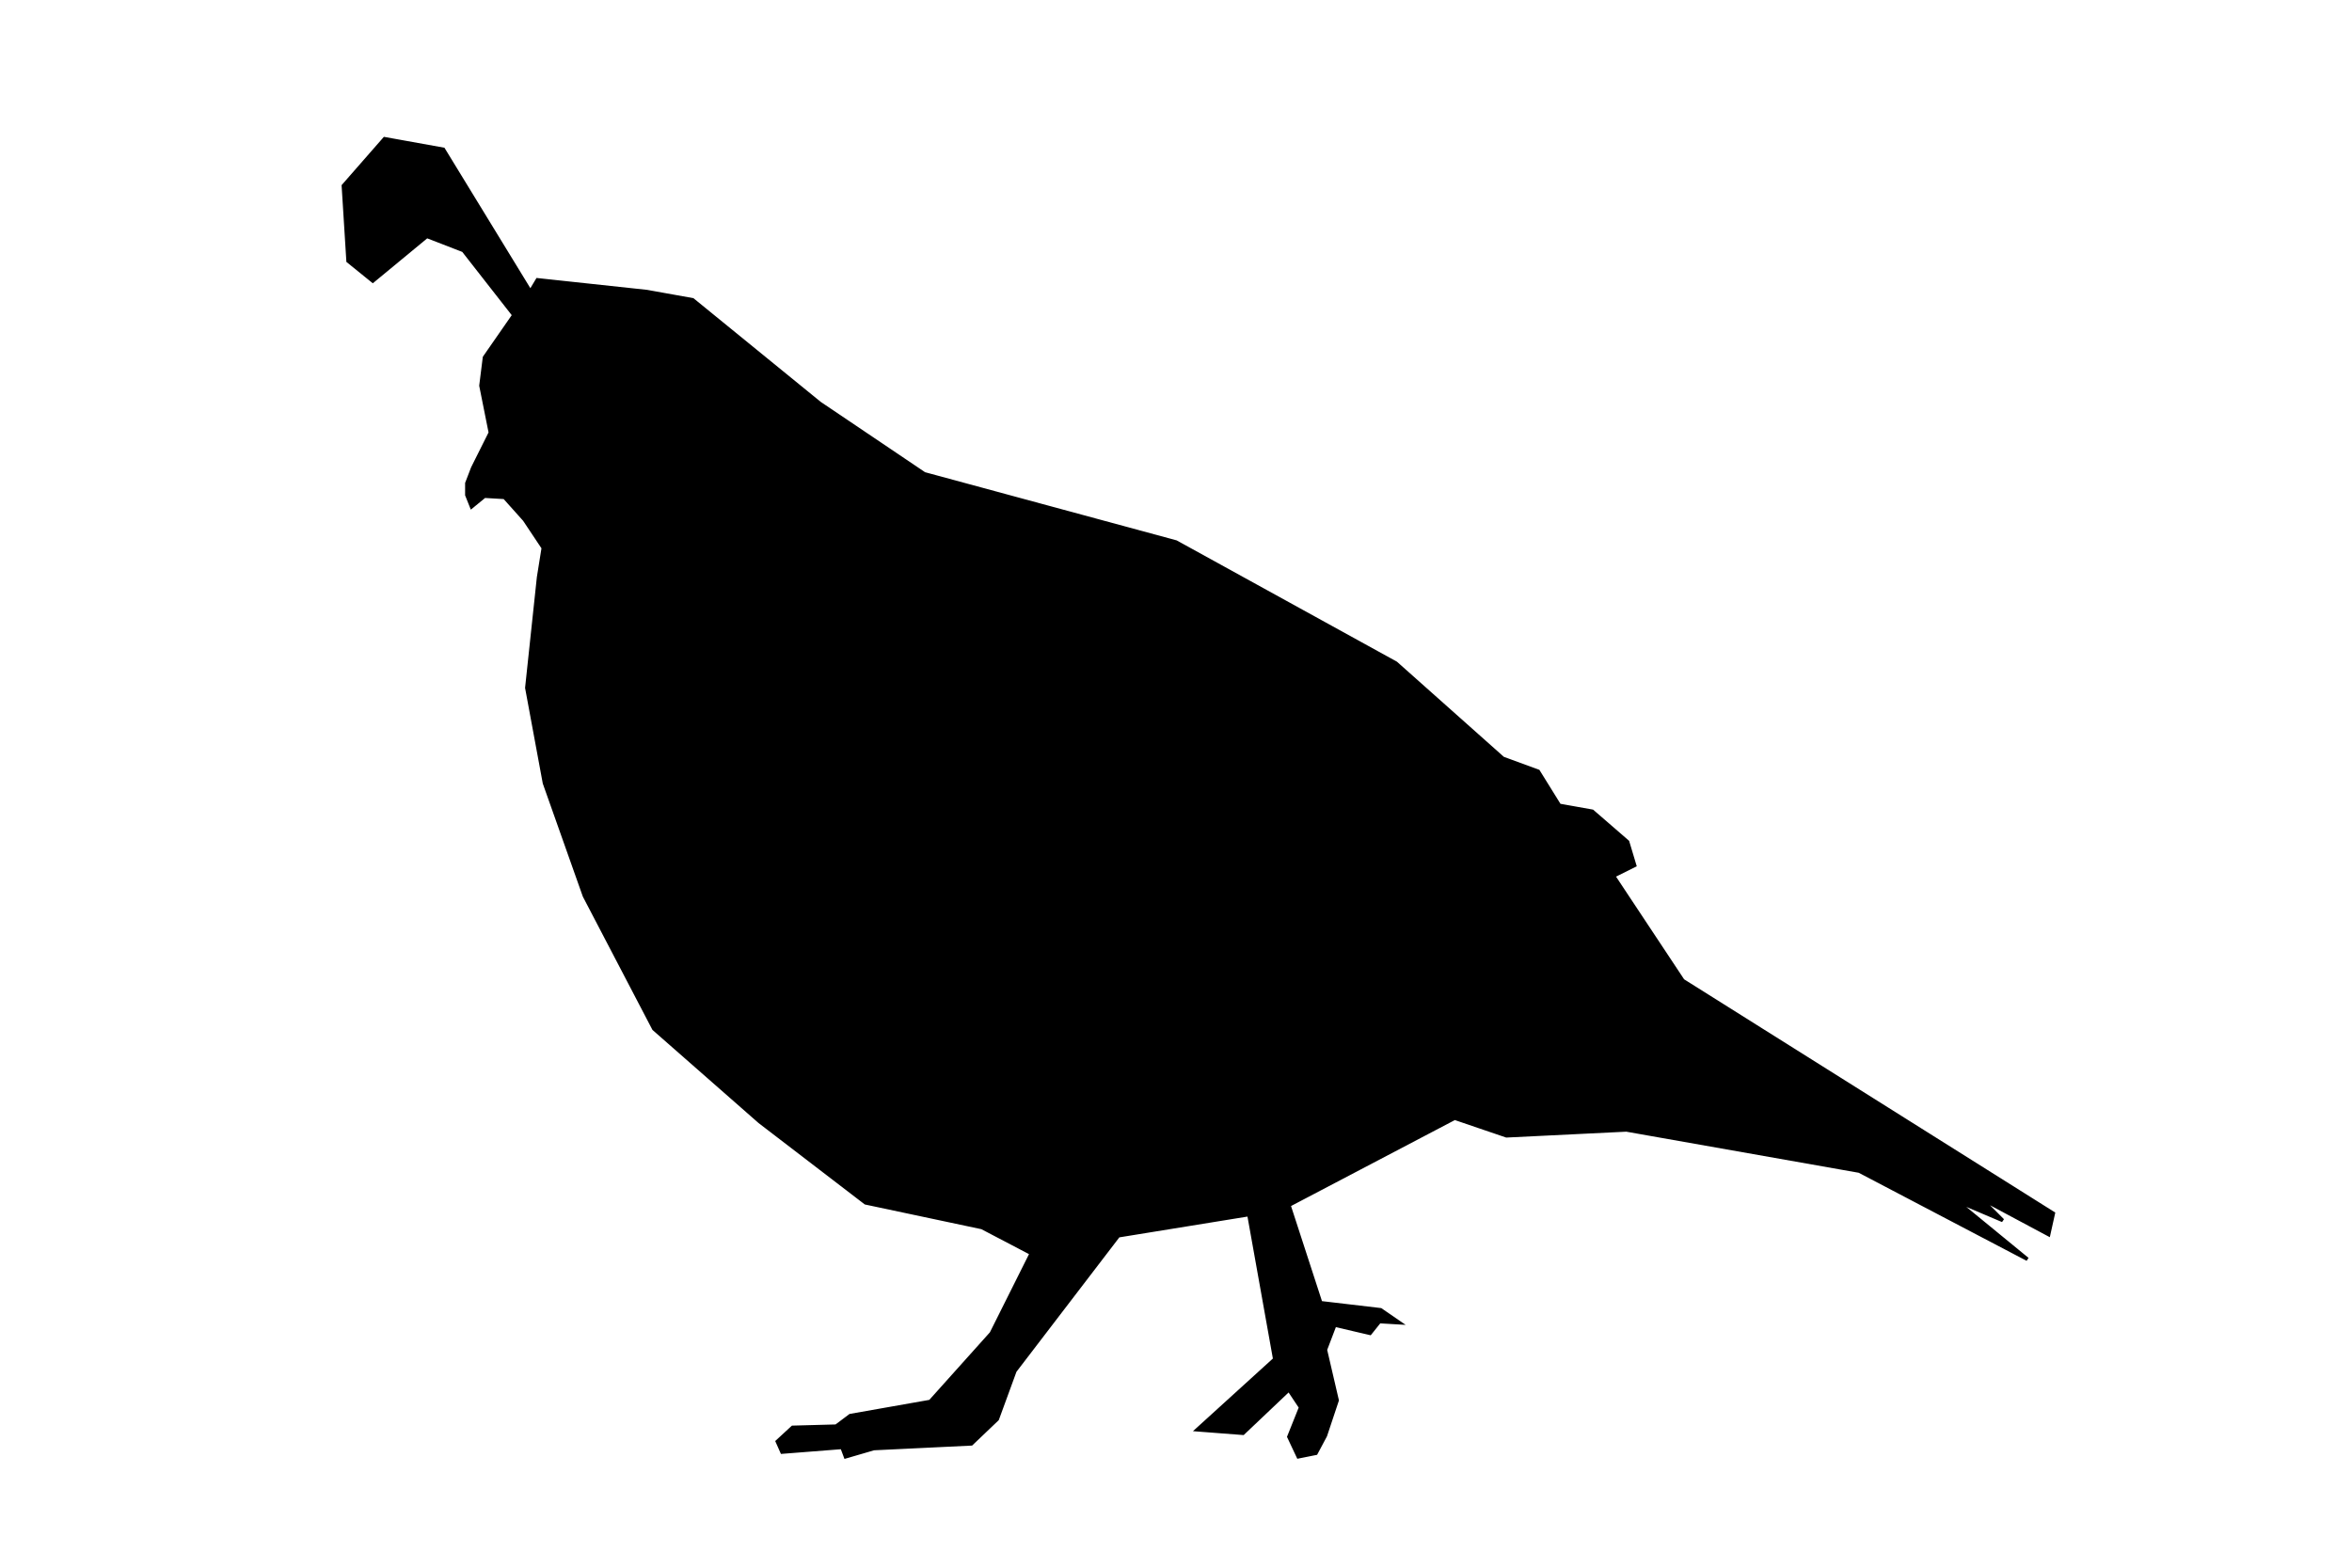
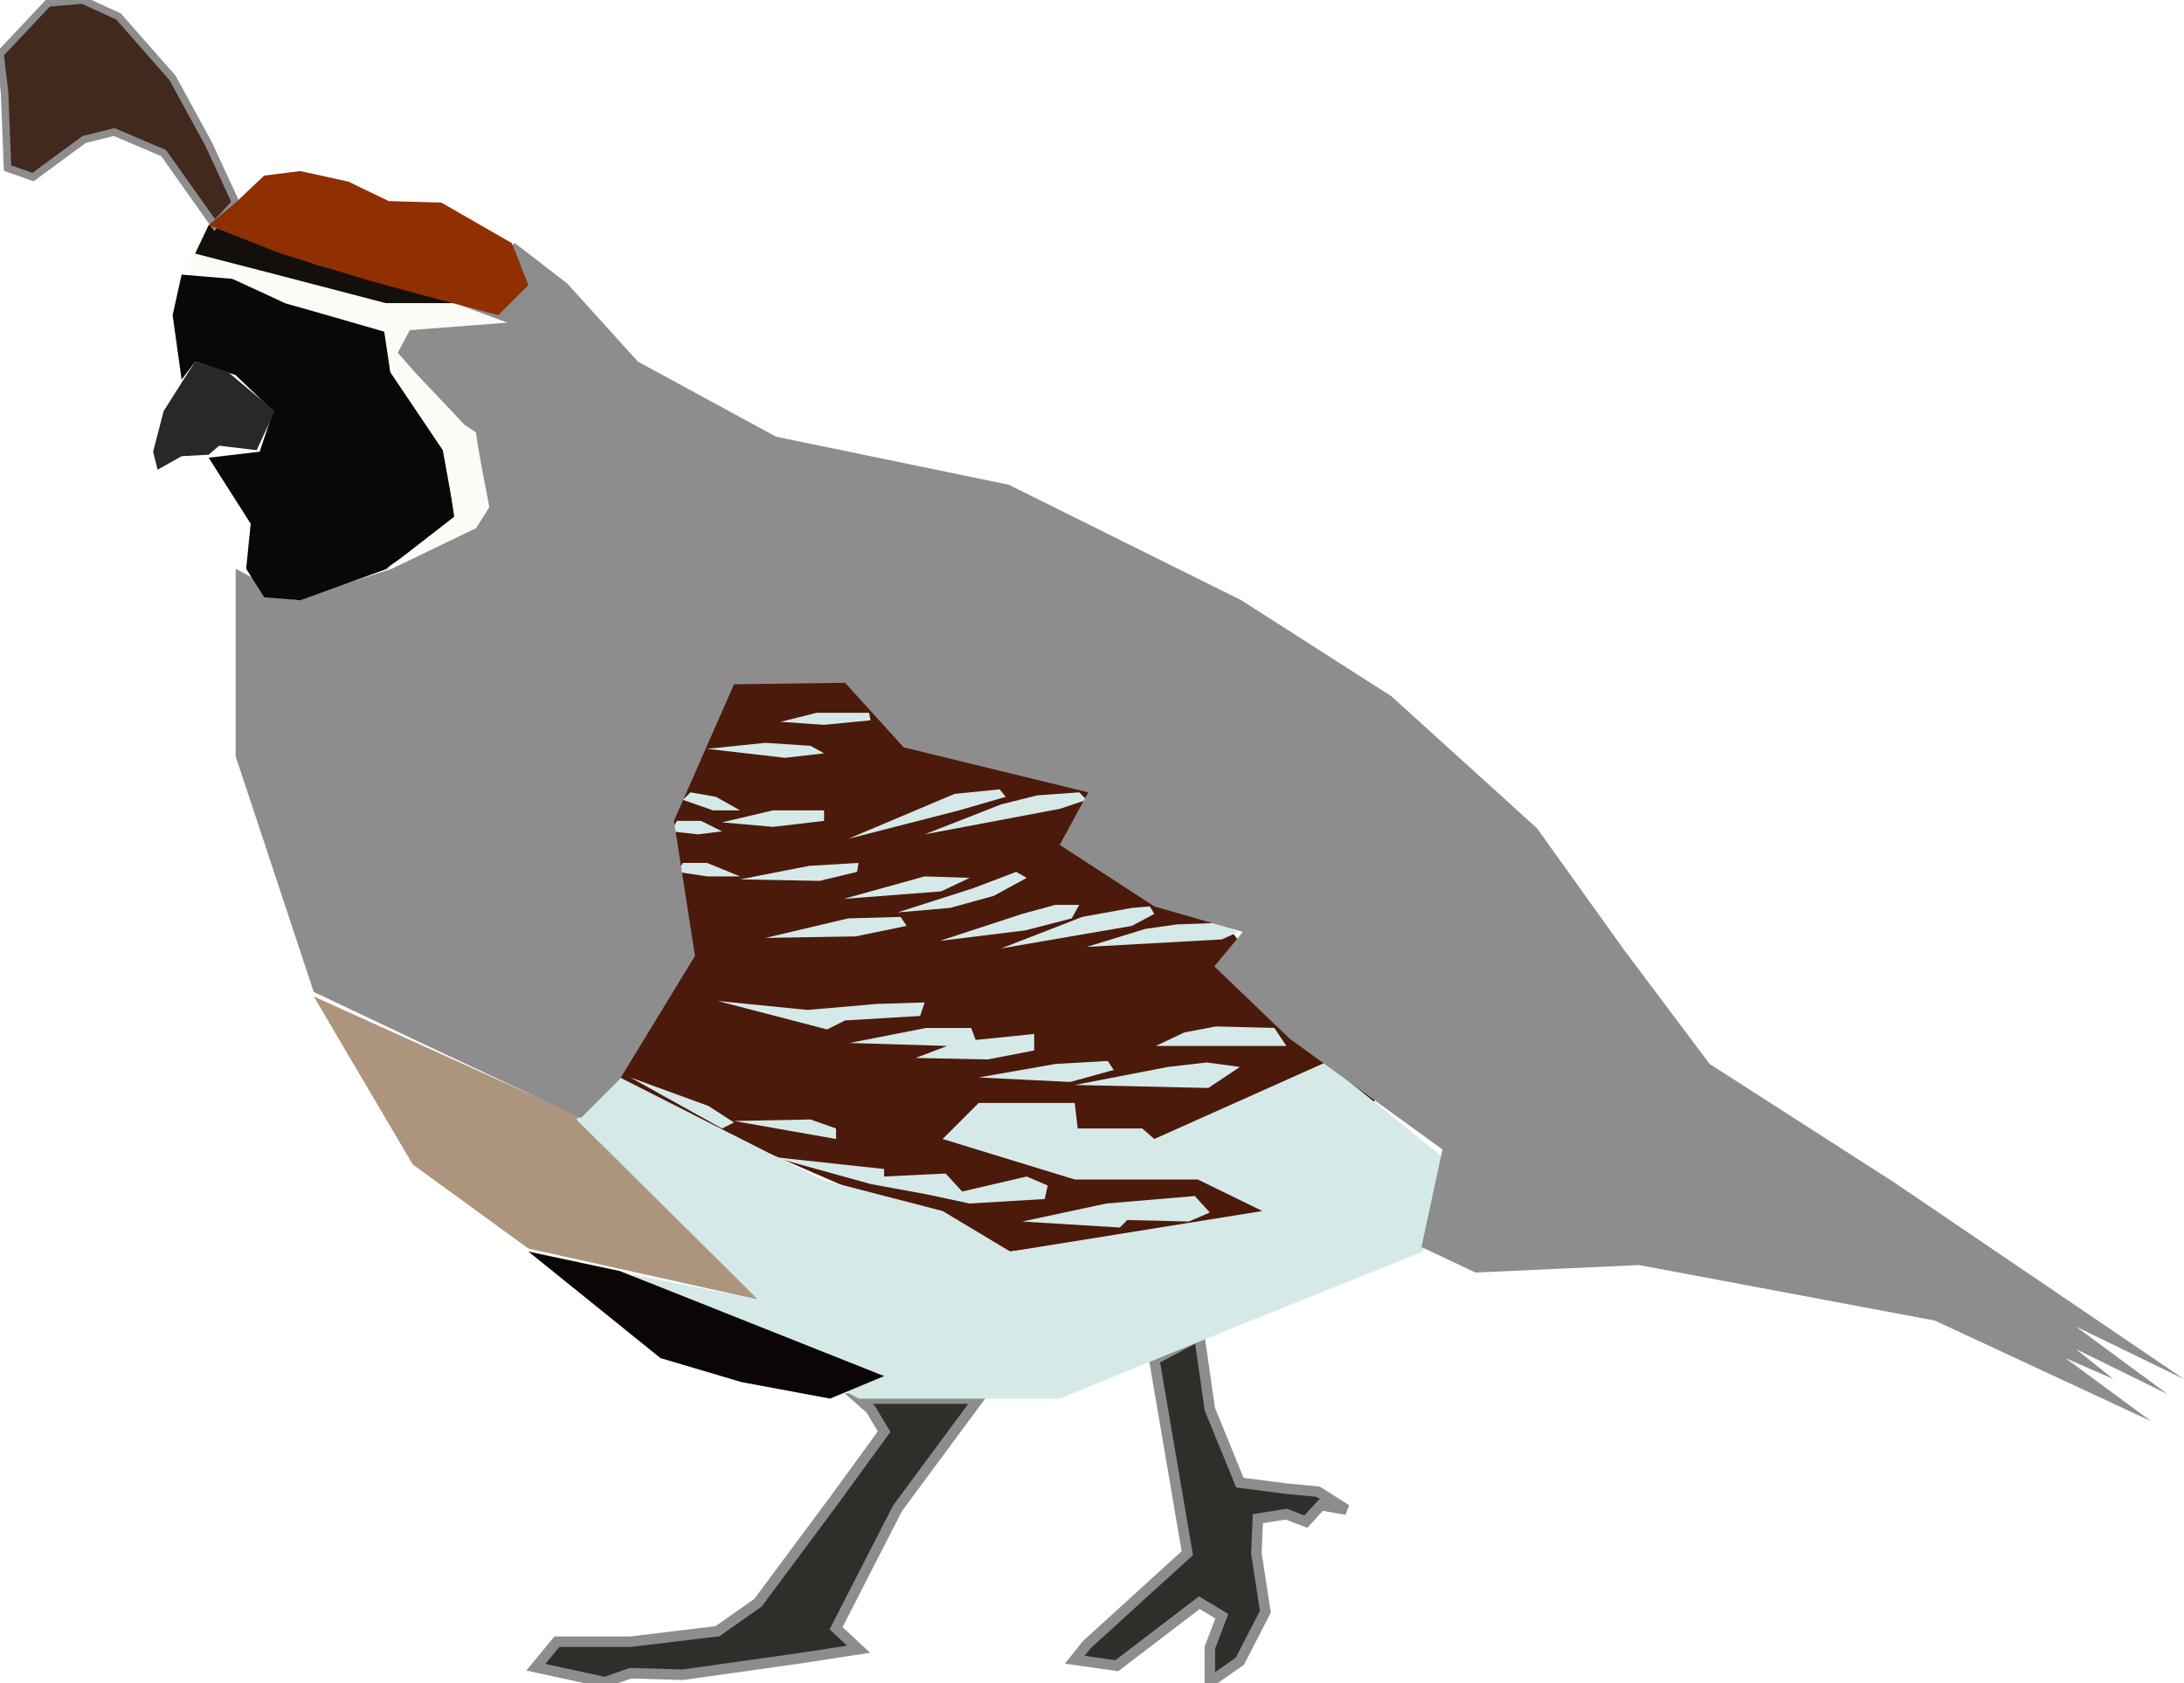
- <svg xmlns="http://www.w3.org/2000/svg" width="2000" height="1333" viewBox="0 0 2000 1333">
-   <path id="Path" fill="#000000" fill-rule="evenodd" stroke="#000000" stroke-width="3" d="M 1278 645 L 1187 564 L 1000 461 L 786 403 L 697 343 L 589 255 L 550 248 L 457 238 L 451 248 L 377 127 L 327 118 L 292 158 L 296 222 L 317 239 L 363 201 L 394 213 L 437 268 L 412 304 L 409 328 L 417 368 L 402 398 L 397 411 L 397 421 L 401 431 L 412 422 L 429 423 L 446 442 L 462 466 L 458 491 L 448 585 L 463 666 L 497 762 L 556 875 L 646 954 L 736 1023 L 835 1044 L 877 1066 L 843 1134 L 791 1192 L 723 1204 L 711 1213 L 674 1214 L 661 1226 L 665 1235 L 716 1231 L 719 1239 L 743 1232 L 826 1228 L 848 1207 L 863 1166 L 951 1051 L 1062 1033 L 1084 1156 L 1018 1216 L 1057 1219 L 1096 1182 L 1106 1197 L 1096 1222 L 1104 1239 L 1119 1236 L 1127 1221 L 1137 1191 L 1127 1148 L 1135 1127 L 1165 1134 L 1173 1124 L 1190 1125 L 1174 1114 L 1123 1108 L 1096 1025 L 1237 951 L 1281 966 L 1383 961 L 1581 996 L 1724 1071 L 1663 1021 L 1703 1038 L 1684 1019 L 1742 1050 L 1746 1032 L 1431 834 L 1372 745 L 1390 736 L 1384 716 L 1354 690 L 1326 685 L 1308 656 L 1278 645 Z" />
+ <svg xmlns="http://www.w3.org/2000/svg" width="1455" height="1121" viewBox="0 0 1455 1121">
+   <g id="belly">
+     <g id="Feet">
+       <path id="Path" fill="#302e2b" fill-rule="evenodd" stroke="#8d8d8d" stroke-width="7" d="M 580 939 L 589 954 L 557 998 L 505 1068 L 478 1087 L 420 1094 L 371 1094 L 357 1111 L 403 1121 L 420 1115 L 455 1116 L 533 1105 L 572 1099 L 557 1085 L 598 1005 L 652 932 L 572 932 L 580 939 Z" />
+       <path id="path1" fill="#302e2b" fill-rule="evenodd" stroke="#8d8d8d" stroke-width="7" d="M 769 906 L 791 1035 L 724 1096 L 716 1106 L 744 1110 L 799 1068 L 814 1077 L 806 1098 L 806 1121 L 826 1107 L 843 1074 L 837 1035 L 838 1012 L 857 1009 L 870 1014 L 880 1003 L 897 1006 L 878 994 L 857 992 L 826 988 L 806 939 L 799 890 L 769 906 Z" />
+     </g>
+     <path id="path2" fill="#4b1a0b" fill-rule="evenodd" stroke="none" d="M 563 447 L 742 522 L 873 687 L 917 732 L 844 818 L 791 818 L 673 834 L 589 802 L 396 718 L 430 437 L 563 447 Z" />
+     <path id="path3" fill="#ad957d" fill-rule="evenodd" stroke="none" d="M 209 664 L 386 744 L 505 866 L 352 832 L 275 776 L 209 664 Z" />
+     <path id="path4" fill="#d5e9e8" fill-rule="evenodd" stroke="none" d="M 515 540 L 549 540 L 549 547 L 515 551 L 481 548 L 515 540 Z" />
+     <path id="path5" fill="#d5e9e8" fill-rule="evenodd" stroke="none" d="M 493 586 L 539 577 L 572 575 L 571 581 L 546 587 L 493 586 Z" />
+     <path id="path6" fill="#d5e9e8" fill-rule="evenodd" stroke="none" d="M 562 599 L 616 584 L 646 585 L 627 594 L 562 599 Z" />
+     <path id="path7" fill="#d5e9e8" fill-rule="evenodd" stroke="none" d="M 510 625 L 565 612 L 600 611 L 604 617 L 570 624 L 510 625 Z" />
+     <path id="path8" fill="#d5e9e8" fill-rule="evenodd" stroke="none" d="M 598 608 L 648 592 L 677 581 L 684 585 L 662 597 L 633 605 L 598 608 Z" />
+     <path id="path9" fill="#d5e9e8" fill-rule="evenodd" stroke="none" d="M 626 627 L 681 609 L 703 603 L 719 603 L 714 612 L 683 620 L 626 627 Z" />
+     <path id="path10" fill="#d5e9e8" fill-rule="evenodd" stroke="none" d="M 667 632 L 721 611 L 754 605 L 766 604 L 769 609 L 754 617 L 667 632 Z" />
+     <path id="path11" fill="#d5e9e8" fill-rule="evenodd" stroke="none" d="M 565 559 L 636 529 L 666 526 L 670 531 L 639 540 L 565 559 Z" />
+     <path id="path12" fill="#d5e9e8" fill-rule="evenodd" stroke="none" d="M 616 556 L 667 536 L 691 530 L 719 528 L 724 533 L 706 539 L 616 556 Z" />
+     <path id="path13" fill="#d5e9e8" fill-rule="evenodd" stroke="none" d="M 471 499 L 510 495 L 540 497 L 549 502 L 523 505 L 471 499 Z" />
+     <path id="path14" fill="#d5e9e8" fill-rule="evenodd" stroke="none" d="M 520 481 L 544 475 L 579 475 L 580 480 L 549 483 L 520 481 Z" />
+     <path id="path15" fill="#d5e9e8" fill-rule="evenodd" stroke="none" d="M 460 528 L 477 531 L 493 540 L 475 540 L 455 533 L 460 528 Z" />
+     <path id="path16" fill="#d5e9e8" fill-rule="evenodd" stroke="none" d="M 451 547 L 467 547 L 481 554 L 465 556 L 447 554 L 451 547 Z" />
+     <path id="path17" fill="#d5e9e8" fill-rule="evenodd" stroke="none" d="M 455 575 L 471 575 L 493 584 L 471 584 L 451 581 L 455 575 Z" />
+     <path id="path18" fill="#d5e9e8" fill-rule="evenodd" stroke="none" d="M 420 718 L 472 737 L 489 748 L 481 752 L 420 718 Z" />
+     <path id="path19" fill="#d5e9e8" fill-rule="evenodd" stroke="none" d="M 489 747 L 540 746 L 557 752 L 557 759 L 489 747 Z" />
+     <path id="path20" fill="#d5e9e8" fill-rule="evenodd" stroke="none" d="M 515 771 L 589 779 L 589 784 L 630 782 L 641 794 L 684 784 L 698 790 L 696 799 L 646 802 L 618 796 L 580 789 L 515 771 Z" />
+     <path id="path21" fill="#d5e9e8" fill-rule="evenodd" stroke="none" d="M 681 814 L 737 802 L 796 797 L 806 808 L 792 814 L 751 813 L 746 818 L 681 814 Z" />
+     <path id="path22" fill="#d5e9e8" fill-rule="evenodd" stroke="none" d="M 478 667 L 538 673 L 584 669 L 616 668 L 613 677 L 563 680 L 551 686 L 478 667 Z" />
+     <path id="path23" fill="#d5e9e8" fill-rule="evenodd" stroke="none" d="M 566 695 L 617 685 L 647 685 L 650 693 L 689 689 L 689 700 L 658 706 L 610 705 L 631 697 L 566 695 Z" />
+     <path id="path24" fill="#d5e9e8" fill-rule="evenodd" stroke="none" d="M 652 718 L 703 709 L 738 707 L 742 713 L 713 721 L 652 718 Z" />
+     <path id="path25" fill="#d5e9e8" fill-rule="evenodd" stroke="none" d="M 716 723 L 778 711 L 804 708 L 826 711 L 805 725 L 716 723 Z" />
+     <path id="path26" fill="#d5e9e8" fill-rule="evenodd" stroke="none" d="M 770 697 L 789 688 L 810 684 L 849 685 L 857 697 L 770 697 Z" />
+     <path id="path27" fill="#d5e9e8" fill-rule="evenodd" stroke="none" d="M 724 631 L 763 619 L 784 616 L 811 615 L 825 621 L 814 626 L 724 631 Z" />
+     <path id="path28" fill="#d5e9e8" fill-rule="evenodd" stroke="none" d="M 628 759 L 652 735 L 716 735 L 718 752 L 761 752 L 769 759 L 883 708 L 961 771 L 948 834 L 826 883 L 706 932 L 572 932 L 420 849 L 505 866 L 384 746 L 413 718 L 547 786 L 628 807 L 673 834 L 841 807 L 798 786 L 716 786 L 628 759 Z" />
+     <path id="path29" fill="#0b0506" fill-rule="evenodd" stroke="none" d="M 413 847 L 589 917 L 553 932 L 494 921 L 440 905 L 352 834 L 413 847 Z" />
+   </g>
+   <path id="body" fill="#8d8d8d" fill-rule="evenodd" stroke="none" d="M 343 162 L 378 189 L 425 241 L 517 291 L 672 323 L 827 400 L 927 464 L 1024 552 L 1082 633 L 1139 709 L 1262 788 L 1455 919 L 1383 884 L 1444 929 L 1383 899 L 1408 919 L 1376 905 L 1433 947 L 1289 880 L 1092 843 L 983 848 L 947 831 L 961 766 L 859 692 L 809 644 L 828 621 L 769 604 L 706 563 L 725 528 L 602 498 L 563 455 L 489 456 L 449 547 L 463 637 L 413 719 L 387 745 L 287 698 L 209 661 L 157 504 L 157 400 L 157 379 L 196 400 L 261 379 L 317 352 L 326 338 L 317 291 L 264 235 L 274 218 L 343 162 Z" />
+   <g id="head">
+     <path id="path30" fill="#080808" fill-rule="evenodd" stroke="none" d="M 121 183 L 157 186 L 190 202 L 256 221 L 260 248 L 295 300 L 303 344 L 258 379 L 200 400 L 176 398 L 164 379 L 167 349 L 139 305 L 173 301 L 182 274 L 157 250 L 130 241 L 121 253 L 115 210 L 121 183 Z" />
+     <path id="path31" fill="#fcfbf6" fill-rule="evenodd" stroke="none" d="M 130 170 L 238 197 L 258 202 L 303 202 L 338 215 L 273 220 L 265 235 L 303 279 L 317 288 L 325 339 L 317 352 L 257 379 L 303 347 L 296 299 L 261 249 L 256 220 L 190 202 L 153 185 L 121 182 L 130 170 Z" />
+     <path id="path32" fill="#130f0a" fill-rule="evenodd" stroke="none" d="M 139 150 L 210 176 L 303 202 L 257 202 L 188 184 L 130 169" />
+     <path id="path33" fill="#41291d" fill-rule="evenodd" stroke="#8d8d8d" stroke-width="5" d="M 157 135 L 143 150 L 109 102 L 76 88 L 56 93 L 22 118 L 5 112 L 3 61 L 0 36 L 32 2 L 55 0 L 79 11 L 115 52 L 139 96 L 157 135 Z" />
+     <path id="path34" fill="#902f00" fill-rule="evenodd" stroke="none" d="M 157 135 L 176 117 L 200 114 L 232 121 L 259 134 L 294 135 L 341 162 L 352 190 L 332 210 L 279 196 L 246 187 L 187 169 L 139 150" />
+     <path id="path35" fill="#282828" fill-rule="evenodd" stroke="none" d="M 121 255 L 109 274 L 102 301 L 105 313 L 121 304 L 139 303 L 146 297 L 171 300 L 183 274 L 152 248 L 130 241 L 121 255 Z" />
+   </g>
</svg>
